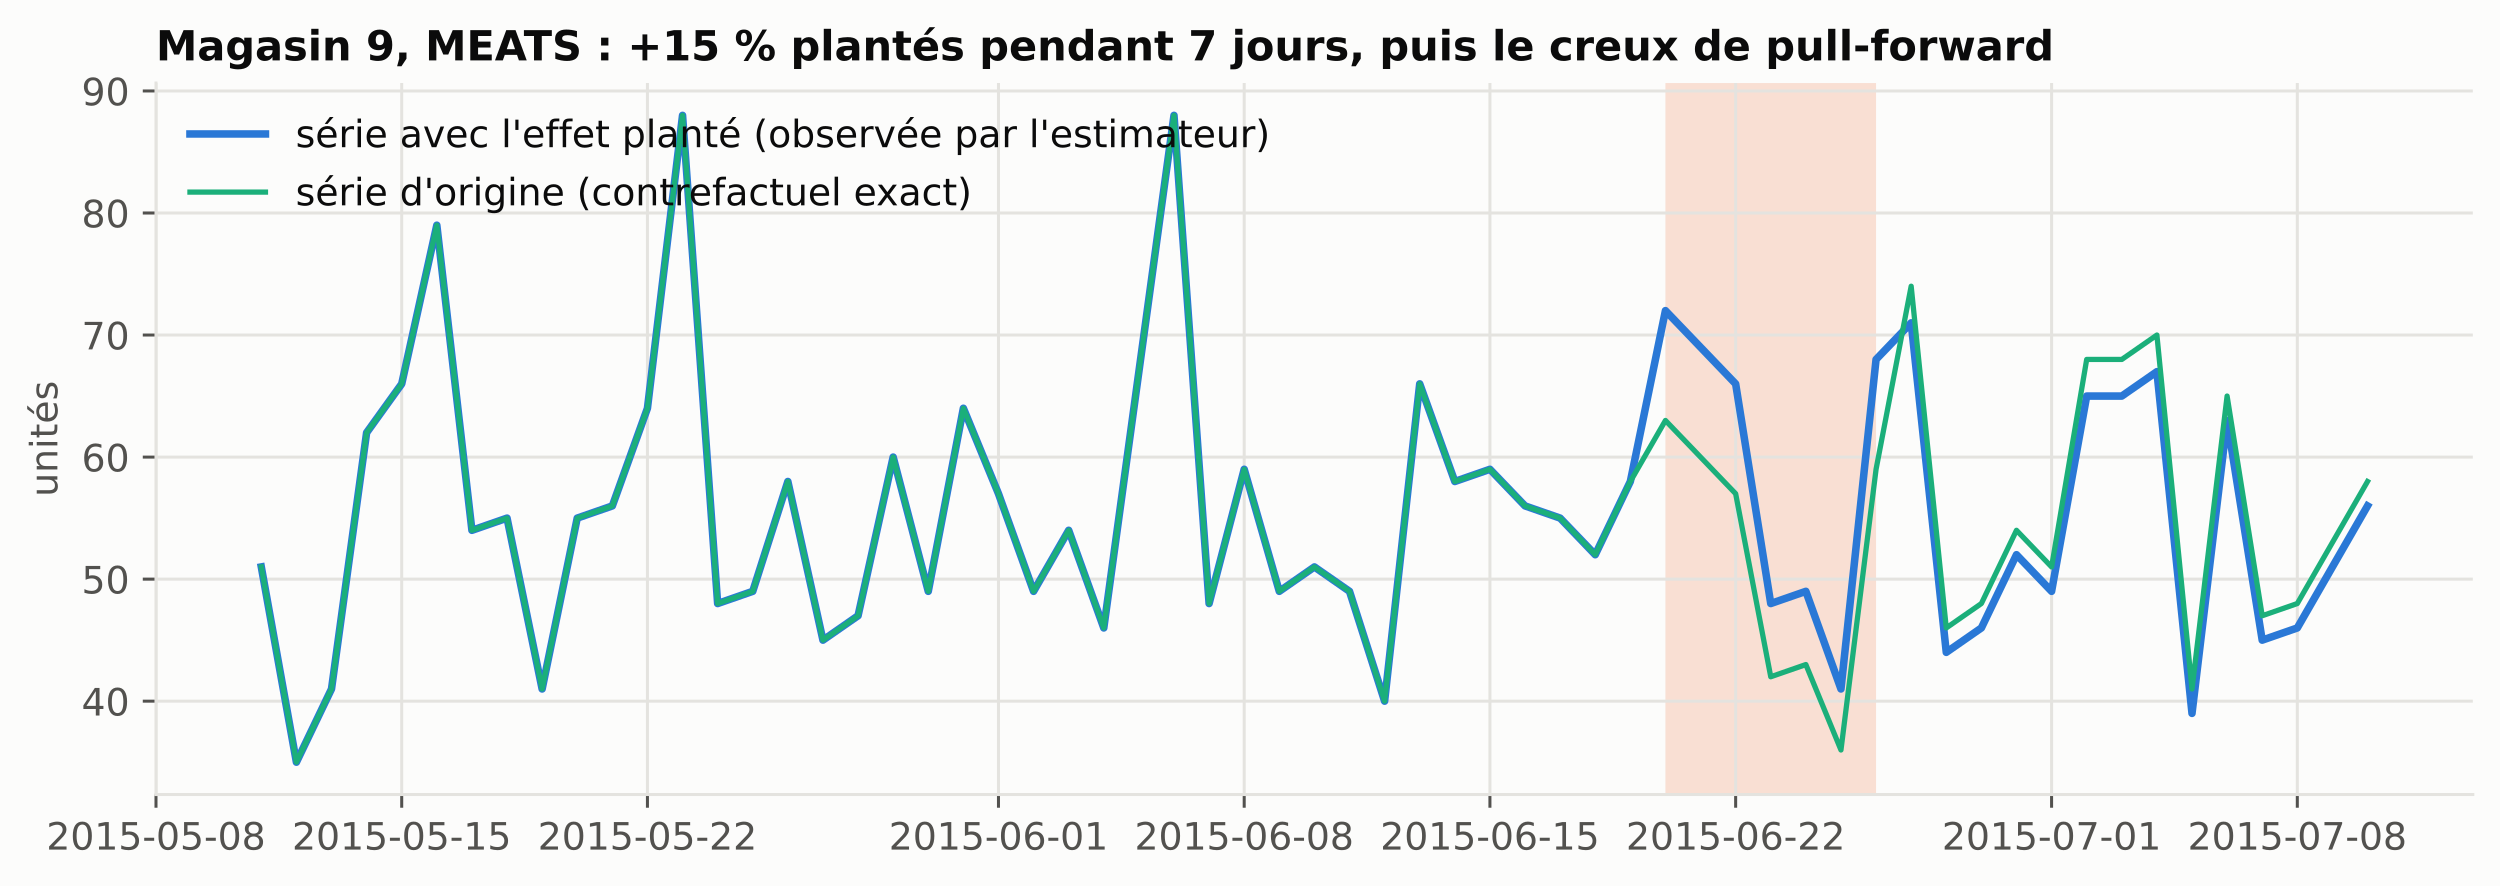
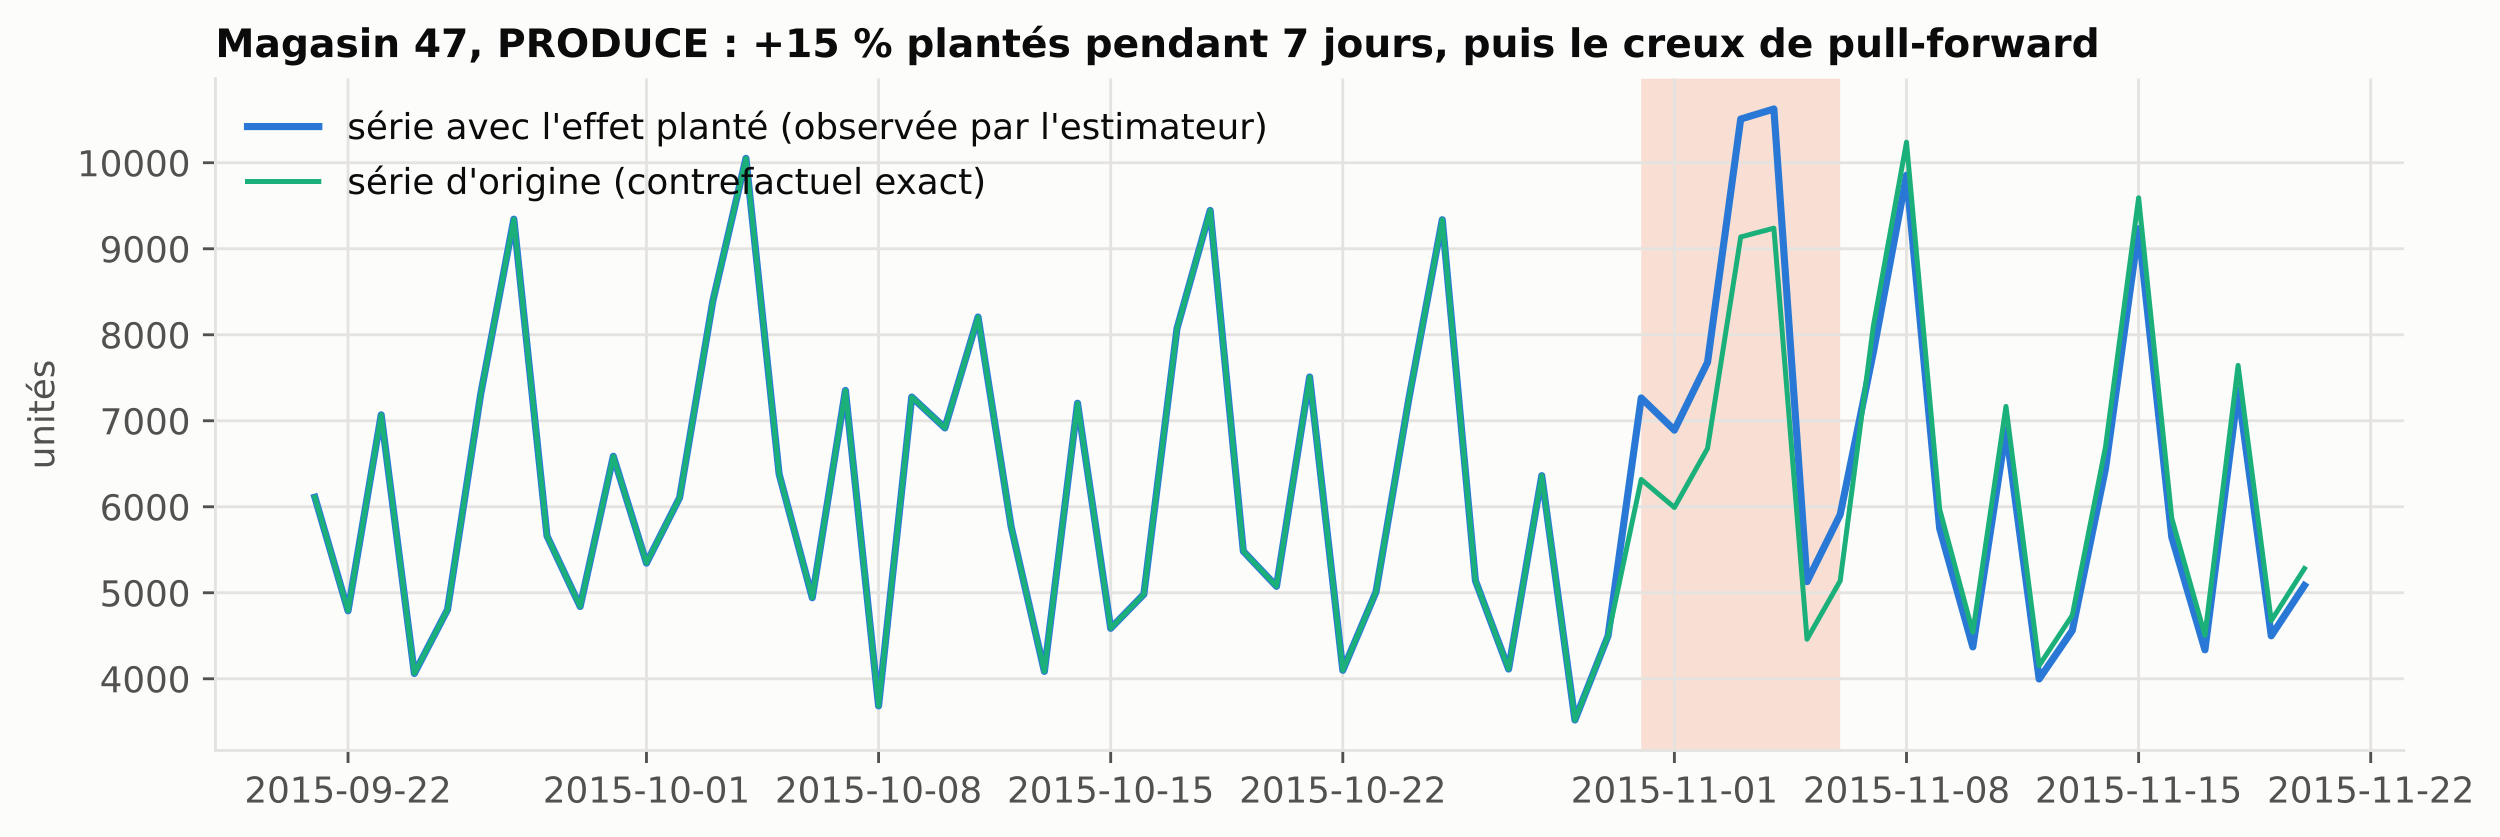
- <svg xmlns="http://www.w3.org/2000/svg" xmlns:xlink="http://www.w3.org/1999/xlink" width="662.326pt" height="234.694pt" viewBox="0 0 662.326 234.694" version="1.1">
+ <svg xmlns="http://www.w3.org/2000/svg" xmlns:xlink="http://www.w3.org/1999/xlink" width="701.171pt" height="234.694pt" viewBox="0 0 701.171 234.694" version="1.1">
  <defs>
    <style type="text/css">*{stroke-linejoin: round; stroke-linecap: butt}</style>
  </defs>
  <g id="figure_1">
    <g id="patch_1">
-       <path d="M 0 234.694  L 662.326 234.694  L 662.326 0  L 0 0  z " style="fill: #fcfcfb" />
+       <path d="M 0 234.694  L 701.171 234.694  L 701.171 0  L 0 0  z " style="fill: #fcfcfb" />
    </g>
    <g id="axes_1">
      <g id="patch_2">
-         <path d="M 41.326 210.494  L 655.126 210.494  L 655.126 21.998  L 41.326 21.998  z " style="fill: #fcfcfb" />
+         <path d="M 60.413 210.494  L 674.213 210.494  L 674.213 21.998  L 60.413 21.998  z " style="fill: #fcfcfb" />
      </g>
      <g id="patch_3">
-         <path d="M 441.226 210.494  L 497.026 210.494  L 497.026 21.998  L 441.226 21.998  z " clip-path="url(#pf1a092babd)" style="fill: #eb6834; opacity: 0.2" />
+         <path d="M 460.313 210.494  L 516.113 210.494  L 516.113 21.998  L 460.313 21.998  z " clip-path="url(#pc169a4f500)" style="fill: #eb6834; opacity: 0.2" />
      </g>
      <g id="matplotlib.axis_1">
        <g id="xtick_1">
          <g id="line2d_1">
-             <path d="M 41.326 210.494  L 41.326 21.998  " clip-path="url(#pf1a092babd)" style="fill: none; stroke: #e4e3df; stroke-width: 0.8; stroke-linecap: square" />
+             <path d="M 97.613 210.494  L 97.613 21.998  " clip-path="url(#pc169a4f500)" style="fill: none; stroke: #e4e3df; stroke-width: 0.8; stroke-linecap: square" />
          </g>
          <g id="line2d_2">
            <defs>
-               <path id="mb6c68402ab" d="M 0 0  L 0 3.5  " style="stroke: #52514e; stroke-width: 0.8" />
+               <path id="m7668b90527" d="M 0 0  L 0 3.5  " style="stroke: #52514e; stroke-width: 0.8" />
            </defs>
            <g>
-               <use xlink:href="#mb6c68402ab" x="41.326" y="210.494" style="fill: #52514e; stroke: #52514e; stroke-width: 0.8" />
+               <use xlink:href="#m7668b90527" x="97.613" y="210.494" style="fill: #52514e; stroke: #52514e; stroke-width: 0.8" />
            </g>
          </g>
          <g id="text_1">
-             <text style="font-size: 10px; font-family: 'DejaVu Sans', 'Bitstream Vera Sans', 'Computer Modern Sans Serif', 'Lucida Grande', 'Verdana', 'Geneva', 'Lucid', 'Arial', 'Helvetica', 'Avant Garde', sans-serif; text-anchor: middle; fill: #52514e" x="41.326" y="225.092" transform="rotate(-0 41.32578 225.0919)">2015-05-08</text>
+             <text style="font-size: 10px; font-family: 'DejaVu Sans', 'Bitstream Vera Sans', 'Computer Modern Sans Serif', 'Lucida Grande', 'Verdana', 'Geneva', 'Lucid', 'Arial', 'Helvetica', 'Avant Garde', sans-serif; text-anchor: middle; fill: #52514e" x="97.613" y="225.092" transform="rotate(-0 97.61328 225.0919)">2015-09-22</text>
          </g>
        </g>
        <g id="xtick_2">
          <g id="line2d_3">
-             <path d="M 106.426 210.494  L 106.426 21.998  " clip-path="url(#pf1a092babd)" style="fill: none; stroke: #e4e3df; stroke-width: 0.8; stroke-linecap: square" />
+             <path d="M 181.313 210.494  L 181.313 21.998  " clip-path="url(#pc169a4f500)" style="fill: none; stroke: #e4e3df; stroke-width: 0.8; stroke-linecap: square" />
          </g>
          <g id="line2d_4">
            <g>
-               <use xlink:href="#mb6c68402ab" x="106.426" y="210.494" style="fill: #52514e; stroke: #52514e; stroke-width: 0.8" />
+               <use xlink:href="#m7668b90527" x="181.313" y="210.494" style="fill: #52514e; stroke: #52514e; stroke-width: 0.8" />
            </g>
          </g>
          <g id="text_2">
-             <text style="font-size: 10px; font-family: 'DejaVu Sans', 'Bitstream Vera Sans', 'Computer Modern Sans Serif', 'Lucida Grande', 'Verdana', 'Geneva', 'Lucid', 'Arial', 'Helvetica', 'Avant Garde', sans-serif; text-anchor: middle; fill: #52514e" x="106.426" y="225.092" transform="rotate(-0 106.4258 225.0919)">2015-05-15</text>
+             <text style="font-size: 10px; font-family: 'DejaVu Sans', 'Bitstream Vera Sans', 'Computer Modern Sans Serif', 'Lucida Grande', 'Verdana', 'Geneva', 'Lucid', 'Arial', 'Helvetica', 'Avant Garde', sans-serif; text-anchor: middle; fill: #52514e" x="181.313" y="225.092" transform="rotate(-0 181.3133 225.0919)">2015-10-01</text>
          </g>
        </g>
        <g id="xtick_3">
          <g id="line2d_5">
-             <path d="M 171.526 210.494  L 171.526 21.998  " clip-path="url(#pf1a092babd)" style="fill: none; stroke: #e4e3df; stroke-width: 0.8; stroke-linecap: square" />
+             <path d="M 246.413 210.494  L 246.413 21.998  " clip-path="url(#pc169a4f500)" style="fill: none; stroke: #e4e3df; stroke-width: 0.8; stroke-linecap: square" />
          </g>
          <g id="line2d_6">
            <g>
-               <use xlink:href="#mb6c68402ab" x="171.526" y="210.494" style="fill: #52514e; stroke: #52514e; stroke-width: 0.8" />
+               <use xlink:href="#m7668b90527" x="246.413" y="210.494" style="fill: #52514e; stroke: #52514e; stroke-width: 0.8" />
            </g>
          </g>
          <g id="text_3">
-             <text style="font-size: 10px; font-family: 'DejaVu Sans', 'Bitstream Vera Sans', 'Computer Modern Sans Serif', 'Lucida Grande', 'Verdana', 'Geneva', 'Lucid', 'Arial', 'Helvetica', 'Avant Garde', sans-serif; text-anchor: middle; fill: #52514e" x="171.526" y="225.092" transform="rotate(-0 171.5258 225.0919)">2015-05-22</text>
+             <text style="font-size: 10px; font-family: 'DejaVu Sans', 'Bitstream Vera Sans', 'Computer Modern Sans Serif', 'Lucida Grande', 'Verdana', 'Geneva', 'Lucid', 'Arial', 'Helvetica', 'Avant Garde', sans-serif; text-anchor: middle; fill: #52514e" x="246.413" y="225.092" transform="rotate(-0 246.4133 225.0919)">2015-10-08</text>
          </g>
        </g>
        <g id="xtick_4">
          <g id="line2d_7">
-             <path d="M 264.526 210.494  L 264.526 21.998  " clip-path="url(#pf1a092babd)" style="fill: none; stroke: #e4e3df; stroke-width: 0.8; stroke-linecap: square" />
+             <path d="M 311.513 210.494  L 311.513 21.998  " clip-path="url(#pc169a4f500)" style="fill: none; stroke: #e4e3df; stroke-width: 0.8; stroke-linecap: square" />
          </g>
          <g id="line2d_8">
            <g>
-               <use xlink:href="#mb6c68402ab" x="264.526" y="210.494" style="fill: #52514e; stroke: #52514e; stroke-width: 0.8" />
+               <use xlink:href="#m7668b90527" x="311.513" y="210.494" style="fill: #52514e; stroke: #52514e; stroke-width: 0.8" />
            </g>
          </g>
          <g id="text_4">
-             <text style="font-size: 10px; font-family: 'DejaVu Sans', 'Bitstream Vera Sans', 'Computer Modern Sans Serif', 'Lucida Grande', 'Verdana', 'Geneva', 'Lucid', 'Arial', 'Helvetica', 'Avant Garde', sans-serif; text-anchor: middle; fill: #52514e" x="264.526" y="225.092" transform="rotate(-0 264.5258 225.0919)">2015-06-01</text>
+             <text style="font-size: 10px; font-family: 'DejaVu Sans', 'Bitstream Vera Sans', 'Computer Modern Sans Serif', 'Lucida Grande', 'Verdana', 'Geneva', 'Lucid', 'Arial', 'Helvetica', 'Avant Garde', sans-serif; text-anchor: middle; fill: #52514e" x="311.513" y="225.092" transform="rotate(-0 311.5133 225.0919)">2015-10-15</text>
          </g>
        </g>
        <g id="xtick_5">
          <g id="line2d_9">
-             <path d="M 329.626 210.494  L 329.626 21.998  " clip-path="url(#pf1a092babd)" style="fill: none; stroke: #e4e3df; stroke-width: 0.8; stroke-linecap: square" />
+             <path d="M 376.613 210.494  L 376.613 21.998  " clip-path="url(#pc169a4f500)" style="fill: none; stroke: #e4e3df; stroke-width: 0.8; stroke-linecap: square" />
          </g>
          <g id="line2d_10">
            <g>
-               <use xlink:href="#mb6c68402ab" x="329.626" y="210.494" style="fill: #52514e; stroke: #52514e; stroke-width: 0.8" />
+               <use xlink:href="#m7668b90527" x="376.613" y="210.494" style="fill: #52514e; stroke: #52514e; stroke-width: 0.8" />
            </g>
          </g>
          <g id="text_5">
-             <text style="font-size: 10px; font-family: 'DejaVu Sans', 'Bitstream Vera Sans', 'Computer Modern Sans Serif', 'Lucida Grande', 'Verdana', 'Geneva', 'Lucid', 'Arial', 'Helvetica', 'Avant Garde', sans-serif; text-anchor: middle; fill: #52514e" x="329.626" y="225.092" transform="rotate(-0 329.6258 225.0919)">2015-06-08</text>
+             <text style="font-size: 10px; font-family: 'DejaVu Sans', 'Bitstream Vera Sans', 'Computer Modern Sans Serif', 'Lucida Grande', 'Verdana', 'Geneva', 'Lucid', 'Arial', 'Helvetica', 'Avant Garde', sans-serif; text-anchor: middle; fill: #52514e" x="376.613" y="225.092" transform="rotate(-0 376.6133 225.0919)">2015-10-22</text>
          </g>
        </g>
        <g id="xtick_6">
          <g id="line2d_11">
-             <path d="M 394.726 210.494  L 394.726 21.998  " clip-path="url(#pf1a092babd)" style="fill: none; stroke: #e4e3df; stroke-width: 0.8; stroke-linecap: square" />
+             <path d="M 469.613 210.494  L 469.613 21.998  " clip-path="url(#pc169a4f500)" style="fill: none; stroke: #e4e3df; stroke-width: 0.8; stroke-linecap: square" />
          </g>
          <g id="line2d_12">
            <g>
-               <use xlink:href="#mb6c68402ab" x="394.726" y="210.494" style="fill: #52514e; stroke: #52514e; stroke-width: 0.8" />
+               <use xlink:href="#m7668b90527" x="469.613" y="210.494" style="fill: #52514e; stroke: #52514e; stroke-width: 0.8" />
            </g>
          </g>
          <g id="text_6">
-             <text style="font-size: 10px; font-family: 'DejaVu Sans', 'Bitstream Vera Sans', 'Computer Modern Sans Serif', 'Lucida Grande', 'Verdana', 'Geneva', 'Lucid', 'Arial', 'Helvetica', 'Avant Garde', sans-serif; text-anchor: middle; fill: #52514e" x="394.726" y="225.092" transform="rotate(-0 394.7258 225.0919)">2015-06-15</text>
+             <text style="font-size: 10px; font-family: 'DejaVu Sans', 'Bitstream Vera Sans', 'Computer Modern Sans Serif', 'Lucida Grande', 'Verdana', 'Geneva', 'Lucid', 'Arial', 'Helvetica', 'Avant Garde', sans-serif; text-anchor: middle; fill: #52514e" x="469.613" y="225.092" transform="rotate(-0 469.6133 225.0919)">2015-11-01</text>
          </g>
        </g>
        <g id="xtick_7">
          <g id="line2d_13">
-             <path d="M 459.826 210.494  L 459.826 21.998  " clip-path="url(#pf1a092babd)" style="fill: none; stroke: #e4e3df; stroke-width: 0.8; stroke-linecap: square" />
+             <path d="M 534.713 210.494  L 534.713 21.998  " clip-path="url(#pc169a4f500)" style="fill: none; stroke: #e4e3df; stroke-width: 0.8; stroke-linecap: square" />
          </g>
          <g id="line2d_14">
            <g>
-               <use xlink:href="#mb6c68402ab" x="459.826" y="210.494" style="fill: #52514e; stroke: #52514e; stroke-width: 0.8" />
+               <use xlink:href="#m7668b90527" x="534.713" y="210.494" style="fill: #52514e; stroke: #52514e; stroke-width: 0.8" />
            </g>
          </g>
          <g id="text_7">
-             <text style="font-size: 10px; font-family: 'DejaVu Sans', 'Bitstream Vera Sans', 'Computer Modern Sans Serif', 'Lucida Grande', 'Verdana', 'Geneva', 'Lucid', 'Arial', 'Helvetica', 'Avant Garde', sans-serif; text-anchor: middle; fill: #52514e" x="459.826" y="225.092" transform="rotate(-0 459.8258 225.0919)">2015-06-22</text>
+             <text style="font-size: 10px; font-family: 'DejaVu Sans', 'Bitstream Vera Sans', 'Computer Modern Sans Serif', 'Lucida Grande', 'Verdana', 'Geneva', 'Lucid', 'Arial', 'Helvetica', 'Avant Garde', sans-serif; text-anchor: middle; fill: #52514e" x="534.713" y="225.092" transform="rotate(-0 534.7133 225.0919)">2015-11-08</text>
          </g>
        </g>
        <g id="xtick_8">
          <g id="line2d_15">
-             <path d="M 543.526 210.494  L 543.526 21.998  " clip-path="url(#pf1a092babd)" style="fill: none; stroke: #e4e3df; stroke-width: 0.8; stroke-linecap: square" />
+             <path d="M 599.813 210.494  L 599.813 21.998  " clip-path="url(#pc169a4f500)" style="fill: none; stroke: #e4e3df; stroke-width: 0.8; stroke-linecap: square" />
          </g>
          <g id="line2d_16">
            <g>
-               <use xlink:href="#mb6c68402ab" x="543.526" y="210.494" style="fill: #52514e; stroke: #52514e; stroke-width: 0.8" />
+               <use xlink:href="#m7668b90527" x="599.813" y="210.494" style="fill: #52514e; stroke: #52514e; stroke-width: 0.8" />
            </g>
          </g>
          <g id="text_8">
-             <text style="font-size: 10px; font-family: 'DejaVu Sans', 'Bitstream Vera Sans', 'Computer Modern Sans Serif', 'Lucida Grande', 'Verdana', 'Geneva', 'Lucid', 'Arial', 'Helvetica', 'Avant Garde', sans-serif; text-anchor: middle; fill: #52514e" x="543.526" y="225.092" transform="rotate(-0 543.5258 225.0919)">2015-07-01</text>
+             <text style="font-size: 10px; font-family: 'DejaVu Sans', 'Bitstream Vera Sans', 'Computer Modern Sans Serif', 'Lucida Grande', 'Verdana', 'Geneva', 'Lucid', 'Arial', 'Helvetica', 'Avant Garde', sans-serif; text-anchor: middle; fill: #52514e" x="599.813" y="225.092" transform="rotate(-0 599.8133 225.0919)">2015-11-15</text>
          </g>
        </g>
        <g id="xtick_9">
          <g id="line2d_17">
-             <path d="M 608.626 210.494  L 608.626 21.998  " clip-path="url(#pf1a092babd)" style="fill: none; stroke: #e4e3df; stroke-width: 0.8; stroke-linecap: square" />
+             <path d="M 664.913 210.494  L 664.913 21.998  " clip-path="url(#pc169a4f500)" style="fill: none; stroke: #e4e3df; stroke-width: 0.8; stroke-linecap: square" />
          </g>
          <g id="line2d_18">
            <g>
-               <use xlink:href="#mb6c68402ab" x="608.626" y="210.494" style="fill: #52514e; stroke: #52514e; stroke-width: 0.8" />
+               <use xlink:href="#m7668b90527" x="664.913" y="210.494" style="fill: #52514e; stroke: #52514e; stroke-width: 0.8" />
            </g>
          </g>
          <g id="text_9">
-             <text style="font-size: 10px; font-family: 'DejaVu Sans', 'Bitstream Vera Sans', 'Computer Modern Sans Serif', 'Lucida Grande', 'Verdana', 'Geneva', 'Lucid', 'Arial', 'Helvetica', 'Avant Garde', sans-serif; text-anchor: middle; fill: #52514e" x="608.626" y="225.092" transform="rotate(-0 608.6258 225.0919)">2015-07-08</text>
+             <text style="font-size: 10px; font-family: 'DejaVu Sans', 'Bitstream Vera Sans', 'Computer Modern Sans Serif', 'Lucida Grande', 'Verdana', 'Geneva', 'Lucid', 'Arial', 'Helvetica', 'Avant Garde', sans-serif; text-anchor: middle; fill: #52514e" x="664.913" y="225.092" transform="rotate(-0 664.9133 225.0919)">2015-11-22</text>
          </g>
        </g>
      </g>
      <g id="matplotlib.axis_2">
        <g id="ytick_1">
          <g id="line2d_19">
-             <path d="M 41.326 185.76  L 655.126 185.76  " clip-path="url(#pf1a092babd)" style="fill: none; stroke: #e4e3df; stroke-width: 0.8; stroke-linecap: square" />
+             <path d="M 60.413 190.379  L 674.213 190.379  " clip-path="url(#pc169a4f500)" style="fill: none; stroke: #e4e3df; stroke-width: 0.8; stroke-linecap: square" />
          </g>
          <g id="line2d_20">
            <defs>
-               <path id="m170b29d1ac" d="M 0 0  L -3.5 0  " style="stroke: #52514e; stroke-width: 0.8" />
+               <path id="mad2c6a74b0" d="M 0 0  L -3.5 0  " style="stroke: #52514e; stroke-width: 0.8" />
            </defs>
            <g>
-               <use xlink:href="#m170b29d1ac" x="41.326" y="185.76" style="fill: #52514e; stroke: #52514e; stroke-width: 0.8" />
+               <use xlink:href="#mad2c6a74b0" x="60.413" y="190.379" style="fill: #52514e; stroke: #52514e; stroke-width: 0.8" />
            </g>
          </g>
          <g id="text_10">
-             <text style="font-size: 10px; font-family: 'DejaVu Sans', 'Bitstream Vera Sans', 'Computer Modern Sans Serif', 'Lucida Grande', 'Verdana', 'Geneva', 'Lucid', 'Arial', 'Helvetica', 'Avant Garde', sans-serif; text-anchor: end; fill: #52514e" x="34.326" y="189.559" transform="rotate(-0 34.32578 189.5591)">40</text>
+             <text style="font-size: 10px; font-family: 'DejaVu Sans', 'Bitstream Vera Sans', 'Computer Modern Sans Serif', 'Lucida Grande', 'Verdana', 'Geneva', 'Lucid', 'Arial', 'Helvetica', 'Avant Garde', sans-serif; text-anchor: end; fill: #52514e" x="53.413" y="194.178" transform="rotate(-0 53.41328 194.1778)">4000</text>
          </g>
        </g>
        <g id="ytick_2">
          <g id="line2d_21">
-             <path d="M 41.326 153.428  L 655.126 153.428  " clip-path="url(#pf1a092babd)" style="fill: none; stroke: #e4e3df; stroke-width: 0.8; stroke-linecap: square" />
+             <path d="M 60.413 166.256  L 674.213 166.256  " clip-path="url(#pc169a4f500)" style="fill: none; stroke: #e4e3df; stroke-width: 0.8; stroke-linecap: square" />
          </g>
          <g id="line2d_22">
            <g>
-               <use xlink:href="#m170b29d1ac" x="41.326" y="153.428" style="fill: #52514e; stroke: #52514e; stroke-width: 0.8" />
+               <use xlink:href="#mad2c6a74b0" x="60.413" y="166.256" style="fill: #52514e; stroke: #52514e; stroke-width: 0.8" />
            </g>
          </g>
          <g id="text_11">
-             <text style="font-size: 10px; font-family: 'DejaVu Sans', 'Bitstream Vera Sans', 'Computer Modern Sans Serif', 'Lucida Grande', 'Verdana', 'Geneva', 'Lucid', 'Arial', 'Helvetica', 'Avant Garde', sans-serif; text-anchor: end; fill: #52514e" x="34.326" y="157.227" transform="rotate(-0 34.32578 157.227)">50</text>
+             <text style="font-size: 10px; font-family: 'DejaVu Sans', 'Bitstream Vera Sans', 'Computer Modern Sans Serif', 'Lucida Grande', 'Verdana', 'Geneva', 'Lucid', 'Arial', 'Helvetica', 'Avant Garde', sans-serif; text-anchor: end; fill: #52514e" x="53.413" y="170.055" transform="rotate(-0 53.41328 170.0552)">5000</text>
          </g>
        </g>
        <g id="ytick_3">
          <g id="line2d_23">
-             <path d="M 41.326 121.096  L 655.126 121.096  " clip-path="url(#pf1a092babd)" style="fill: none; stroke: #e4e3df; stroke-width: 0.8; stroke-linecap: square" />
+             <path d="M 60.413 142.134  L 674.213 142.134  " clip-path="url(#pc169a4f500)" style="fill: none; stroke: #e4e3df; stroke-width: 0.8; stroke-linecap: square" />
          </g>
          <g id="line2d_24">
            <g>
-               <use xlink:href="#m170b29d1ac" x="41.326" y="121.096" style="fill: #52514e; stroke: #52514e; stroke-width: 0.8" />
+               <use xlink:href="#mad2c6a74b0" x="60.413" y="142.134" style="fill: #52514e; stroke: #52514e; stroke-width: 0.8" />
            </g>
          </g>
          <g id="text_12">
-             <text style="font-size: 10px; font-family: 'DejaVu Sans', 'Bitstream Vera Sans', 'Computer Modern Sans Serif', 'Lucida Grande', 'Verdana', 'Geneva', 'Lucid', 'Arial', 'Helvetica', 'Avant Garde', sans-serif; text-anchor: end; fill: #52514e" x="34.326" y="124.895" transform="rotate(-0 34.32578 124.8949)">60</text>
+             <text style="font-size: 10px; font-family: 'DejaVu Sans', 'Bitstream Vera Sans', 'Computer Modern Sans Serif', 'Lucida Grande', 'Verdana', 'Geneva', 'Lucid', 'Arial', 'Helvetica', 'Avant Garde', sans-serif; text-anchor: end; fill: #52514e" x="53.413" y="145.932" transform="rotate(-0 53.41328 145.9325)">6000</text>
          </g>
        </g>
        <g id="ytick_4">
          <g id="line2d_25">
-             <path d="M 41.326 88.764  L 655.126 88.764  " clip-path="url(#pf1a092babd)" style="fill: none; stroke: #e4e3df; stroke-width: 0.8; stroke-linecap: square" />
+             <path d="M 60.413 118.011  L 674.213 118.011  " clip-path="url(#pc169a4f500)" style="fill: none; stroke: #e4e3df; stroke-width: 0.8; stroke-linecap: square" />
          </g>
          <g id="line2d_26">
            <g>
-               <use xlink:href="#m170b29d1ac" x="41.326" y="88.764" style="fill: #52514e; stroke: #52514e; stroke-width: 0.8" />
+               <use xlink:href="#mad2c6a74b0" x="60.413" y="118.011" style="fill: #52514e; stroke: #52514e; stroke-width: 0.8" />
            </g>
          </g>
          <g id="text_13">
-             <text style="font-size: 10px; font-family: 'DejaVu Sans', 'Bitstream Vera Sans', 'Computer Modern Sans Serif', 'Lucida Grande', 'Verdana', 'Geneva', 'Lucid', 'Arial', 'Helvetica', 'Avant Garde', sans-serif; text-anchor: end; fill: #52514e" x="34.326" y="92.563" transform="rotate(-0 34.32578 92.56284)">70</text>
+             <text style="font-size: 10px; font-family: 'DejaVu Sans', 'Bitstream Vera Sans', 'Computer Modern Sans Serif', 'Lucida Grande', 'Verdana', 'Geneva', 'Lucid', 'Arial', 'Helvetica', 'Avant Garde', sans-serif; text-anchor: end; fill: #52514e" x="53.413" y="121.81" transform="rotate(-0 53.41328 121.8098)">7000</text>
          </g>
        </g>
        <g id="ytick_5">
          <g id="line2d_27">
-             <path d="M 41.326 56.432  L 655.126 56.432  " clip-path="url(#pf1a092babd)" style="fill: none; stroke: #e4e3df; stroke-width: 0.8; stroke-linecap: square" />
+             <path d="M 60.413 93.888  L 674.213 93.888  " clip-path="url(#pc169a4f500)" style="fill: none; stroke: #e4e3df; stroke-width: 0.8; stroke-linecap: square" />
          </g>
          <g id="line2d_28">
            <g>
-               <use xlink:href="#m170b29d1ac" x="41.326" y="56.432" style="fill: #52514e; stroke: #52514e; stroke-width: 0.8" />
+               <use xlink:href="#mad2c6a74b0" x="60.413" y="93.888" style="fill: #52514e; stroke: #52514e; stroke-width: 0.8" />
            </g>
          </g>
          <g id="text_14">
-             <text style="font-size: 10px; font-family: 'DejaVu Sans', 'Bitstream Vera Sans', 'Computer Modern Sans Serif', 'Lucida Grande', 'Verdana', 'Geneva', 'Lucid', 'Arial', 'Helvetica', 'Avant Garde', sans-serif; text-anchor: end; fill: #52514e" x="34.326" y="60.231" transform="rotate(-0 34.32578 60.23077)">80</text>
+             <text style="font-size: 10px; font-family: 'DejaVu Sans', 'Bitstream Vera Sans', 'Computer Modern Sans Serif', 'Lucida Grande', 'Verdana', 'Geneva', 'Lucid', 'Arial', 'Helvetica', 'Avant Garde', sans-serif; text-anchor: end; fill: #52514e" x="53.413" y="97.687" transform="rotate(-0 53.41328 97.68713)">8000</text>
          </g>
        </g>
        <g id="ytick_6">
          <g id="line2d_29">
-             <path d="M 41.326 24.1  L 655.126 24.1  " clip-path="url(#pf1a092babd)" style="fill: none; stroke: #e4e3df; stroke-width: 0.8; stroke-linecap: square" />
+             <path d="M 60.413 69.766  L 674.213 69.766  " clip-path="url(#pc169a4f500)" style="fill: none; stroke: #e4e3df; stroke-width: 0.8; stroke-linecap: square" />
          </g>
          <g id="line2d_30">
            <g>
-               <use xlink:href="#m170b29d1ac" x="41.326" y="24.1" style="fill: #52514e; stroke: #52514e; stroke-width: 0.8" />
+               <use xlink:href="#mad2c6a74b0" x="60.413" y="69.766" style="fill: #52514e; stroke: #52514e; stroke-width: 0.8" />
            </g>
          </g>
          <g id="text_15">
-             <text style="font-size: 10px; font-family: 'DejaVu Sans', 'Bitstream Vera Sans', 'Computer Modern Sans Serif', 'Lucida Grande', 'Verdana', 'Geneva', 'Lucid', 'Arial', 'Helvetica', 'Avant Garde', sans-serif; text-anchor: end; fill: #52514e" x="34.326" y="27.899" transform="rotate(-0 34.32578 27.89869)">90</text>
-           </g>
-         </g>
-         <g id="text_16">
+             <text style="font-size: 10px; font-family: 'DejaVu Sans', 'Bitstream Vera Sans', 'Computer Modern Sans Serif', 'Lucida Grande', 'Verdana', 'Geneva', 'Lucid', 'Arial', 'Helvetica', 'Avant Garde', sans-serif; text-anchor: end; fill: #52514e" x="53.413" y="73.564" transform="rotate(-0 53.41328 73.56445)">9000</text>
+           </g>
+         </g>
+         <g id="ytick_7">
+           <g id="line2d_31">
+             <path d="M 60.413 45.643  L 674.213 45.643  " clip-path="url(#pc169a4f500)" style="fill: none; stroke: #e4e3df; stroke-width: 0.8; stroke-linecap: square" />
+           </g>
+           <g id="line2d_32">
+             <g>
+               <use xlink:href="#mad2c6a74b0" x="60.413" y="45.643" style="fill: #52514e; stroke: #52514e; stroke-width: 0.8" />
+             </g>
+           </g>
+           <g id="text_16">
+             <text style="font-size: 10px; font-family: 'DejaVu Sans', 'Bitstream Vera Sans', 'Computer Modern Sans Serif', 'Lucida Grande', 'Verdana', 'Geneva', 'Lucid', 'Arial', 'Helvetica', 'Avant Garde', sans-serif; text-anchor: end; fill: #52514e" x="53.413" y="49.442" transform="rotate(-0 53.41328 49.44178)">10000</text>
+           </g>
+         </g>
+         <g id="text_17">
          <text style="font-size: 10px; font-family: 'DejaVu Sans', 'Bitstream Vera Sans', 'Computer Modern Sans Serif', 'Lucida Grande', 'Verdana', 'Geneva', 'Lucid', 'Arial', 'Helvetica', 'Avant Garde', sans-serif; text-anchor: middle; fill: #52514e" x="15.198" y="116.246" transform="rotate(-90 15.19844 116.2463)">unités</text>
        </g>
      </g>
-       <g id="line2d_31">
-         <path d="M 69.226 150.195  L 78.526 201.926  L 87.826 182.527  L 97.126 114.63  L 106.426 101.697  L 115.726 59.665  L 125.026 140.495  L 134.326 137.262  L 143.626 182.527  L 152.926 137.262  L 162.226 134.029  L 171.526 108.163  L 180.826 30.566  L 190.126 159.895  L 199.426 156.661  L 208.726 127.563  L 218.026 169.594  L 227.326 163.128  L 236.626 121.096  L 245.926 156.661  L 255.226 108.163  L 264.526 130.796  L 273.826 156.661  L 283.126 140.495  L 292.426 166.361  L 301.726 98.464  L 311.026 30.566  L 320.326 159.895  L 329.626 124.329  L 338.926 156.661  L 348.226 150.195  L 357.526 156.661  L 366.826 185.76  L 376.126 101.697  L 385.426 127.563  L 394.726 124.329  L 404.026 134.029  L 413.326 137.262  L 422.626 146.962  L 431.926 127.563  L 441.226 82.298  L 450.526 91.997  L 459.826 101.697  L 469.126 159.895  L 478.426 156.661  L 487.726 182.527  L 497.026 95.23  L 506.326 85.531  L 515.626 172.827  L 524.926 166.361  L 534.226 146.962  L 543.526 156.661  L 552.826 104.93  L 562.126 104.93  L 571.426 98.464  L 580.726 188.993  L 590.026 111.396  L 599.326 169.594  L 608.626 166.361  L 617.926 150.195  L 627.226 134.029  " clip-path="url(#pf1a092babd)" style="fill: none; stroke: #2a78d6; stroke-width: 2; stroke-linecap: square" />
-       </g>
-       <g id="line2d_32">
-         <path d="M 69.226 150.195  L 78.526 201.926  L 87.826 182.527  L 97.126 114.63  L 106.426 101.697  L 115.726 59.665  L 125.026 140.495  L 134.326 137.262  L 143.626 182.527  L 152.926 137.262  L 162.226 134.029  L 171.526 108.163  L 180.826 30.566  L 190.126 159.895  L 199.426 156.661  L 208.726 127.563  L 218.026 169.594  L 227.326 163.128  L 236.626 121.096  L 245.926 156.661  L 255.226 108.163  L 264.526 130.796  L 273.826 156.661  L 283.126 140.495  L 292.426 166.361  L 301.726 98.464  L 311.026 30.566  L 320.326 159.895  L 329.626 124.329  L 338.926 156.661  L 348.226 150.195  L 357.526 156.661  L 366.826 185.76  L 376.126 101.697  L 385.426 127.563  L 394.726 124.329  L 404.026 134.029  L 413.326 137.262  L 422.626 146.962  L 431.926 127.563  L 441.226 111.396  L 450.526 121.096  L 459.826 130.796  L 469.126 179.294  L 478.426 176.061  L 487.726 198.693  L 497.026 124.329  L 506.326 75.831  L 515.626 166.361  L 524.926 159.895  L 534.226 140.495  L 543.526 150.195  L 552.826 95.23  L 562.126 95.23  L 571.426 88.764  L 580.726 182.527  L 590.026 104.93  L 599.326 163.128  L 608.626 159.895  L 617.926 143.729  L 627.226 127.563  " clip-path="url(#pf1a092babd)" style="fill: none; stroke: #1baf7a; stroke-width: 1.4; stroke-linecap: square" />
+       <g id="line2d_33">
+         <path d="M 88.313 139.459  L 97.613 171.308  L 106.913 116.357  L 116.213 188.882  L 125.513 170.986  L 134.813 110.587  L 144.113 61.479  L 153.413 150.295  L 162.713 170.096  L 172.013 127.982  L 181.313 157.934  L 190.613 139.567  L 199.913 84.507  L 209.213 44.422  L 218.513 132.935  L 227.813 167.635  L 237.113 109.507  L 246.413 197.97  L 255.713 111.362  L 265.013 120.014  L 274.313 88.92  L 283.613 147.816  L 292.913 188.301  L 302.213 113.105  L 311.513 176.219  L 320.813 166.672  L 330.113 92.122  L 339.413 59.034  L 348.713 154.614  L 358.013 164.44  L 367.313 105.745  L 376.613 187.988  L 385.913 166.051  L 395.213 111.44  L 404.513 61.638  L 413.813 162.86  L 423.113 187.636  L 432.413 133.413  L 441.713 201.926  L 451.013 178.327  L 460.313 111.618  L 469.613 120.64  L 478.913 101.608  L 488.213 33.389  L 497.513 30.566  L 506.813 163.12  L 516.113 144.329  L 525.413 98.809  L 534.713 49.141  L 544.013 148.213  L 553.313 181.429  L 562.613 120.496  L 571.913 190.427  L 581.213 176.846  L 590.513 131.471  L 599.813 64.169  L 609.113 150.649  L 618.413 182.25  L 627.713 109.399  L 637.013 178.318  L 646.313 164.23  " clip-path="url(#pc169a4f500)" style="fill: none; stroke: #2a78d6; stroke-width: 2; stroke-linecap: square" />
+       </g>
+       <g id="line2d_34">
+         <path d="M 88.313 139.459  L 97.613 171.308  L 106.913 116.357  L 116.213 188.882  L 125.513 170.986  L 134.813 110.587  L 144.113 61.479  L 153.413 150.295  L 162.713 170.096  L 172.013 127.982  L 181.313 157.934  L 190.613 139.567  L 199.913 84.507  L 209.213 44.422  L 218.513 132.935  L 227.813 167.635  L 237.113 109.507  L 246.413 197.97  L 255.713 111.362  L 265.013 120.014  L 274.313 88.92  L 283.613 147.816  L 292.913 188.301  L 302.213 113.105  L 311.513 176.219  L 320.813 166.672  L 330.113 92.122  L 339.413 59.034  L 348.713 154.614  L 358.013 164.44  L 367.313 105.745  L 376.613 187.988  L 385.913 166.051  L 395.213 111.44  L 404.513 61.638  L 413.813 162.86  L 423.113 187.636  L 432.413 133.413  L 441.713 201.926  L 451.013 178.327  L 460.313 134.468  L 469.613 142.326  L 478.913 125.763  L 488.213 66.453  L 497.513 63.995  L 506.813 179.269  L 516.113 162.914  L 525.413 91.481  L 534.713 39.886  L 544.013 142.802  L 553.313 177.314  L 562.613 114.001  L 571.913 186.663  L 581.213 172.56  L 590.513 125.42  L 599.813 55.487  L 609.113 145.339  L 618.413 178.179  L 627.713 102.49  L 637.013 174.078  L 646.313 159.459  " clip-path="url(#pc169a4f500)" style="fill: none; stroke: #1baf7a; stroke-width: 1.4; stroke-linecap: square" />
      </g>
      <g id="patch_4">
-         <path d="M 41.326 210.494  L 41.326 21.998  " style="fill: none; stroke: #e4e3df; stroke-width: 0.8; stroke-linejoin: miter; stroke-linecap: square" />
+         <path d="M 60.413 210.494  L 60.413 21.998  " style="fill: none; stroke: #e4e3df; stroke-width: 0.8; stroke-linejoin: miter; stroke-linecap: square" />
      </g>
      <g id="patch_5">
-         <path d="M 41.326 210.494  L 655.126 210.494  " style="fill: none; stroke: #e4e3df; stroke-width: 0.8; stroke-linejoin: miter; stroke-linecap: square" />
-       </g>
-       <g id="text_17">
-         <text style="font-weight: 700; font-size: 11px; font-family: 'DejaVu Sans', 'Bitstream Vera Sans', 'Computer Modern Sans Serif', 'Lucida Grande', 'Verdana', 'Geneva', 'Lucid', 'Arial', 'Helvetica', 'Avant Garde', sans-serif; text-anchor: start; fill: #0b0b0b" x="41.326" y="15.998" transform="rotate(-0 41.32578 15.99828)">Magasin 9, MEATS : +15 % plantés pendant 7 jours, puis le creux de pull-forward</text>
+         <path d="M 60.413 210.494  L 674.213 210.494  " style="fill: none; stroke: #e4e3df; stroke-width: 0.8; stroke-linejoin: miter; stroke-linecap: square" />
+       </g>
+       <g id="text_18">
+         <text style="font-weight: 700; font-size: 11px; font-family: 'DejaVu Sans', 'Bitstream Vera Sans', 'Computer Modern Sans Serif', 'Lucida Grande', 'Verdana', 'Geneva', 'Lucid', 'Arial', 'Helvetica', 'Avant Garde', sans-serif; text-anchor: start; fill: #0b0b0b" x="60.413" y="15.998" transform="rotate(-0 60.41328 15.99828)">Magasin 47, PRODUCE : +15 % plantés pendant 7 jours, puis le creux de pull-forward</text>
      </g>
      <g id="legend_1">
-         <g id="line2d_33">
-           <path d="M 50.326 35.497  L 60.326 35.497  L 70.326 35.497  " style="fill: none; stroke: #2a78d6; stroke-width: 2; stroke-linecap: square" />
-         </g>
-         <g id="text_18">
-           <text style="font-size: 10px; font-family: 'DejaVu Sans', 'Bitstream Vera Sans', 'Computer Modern Sans Serif', 'Lucida Grande', 'Verdana', 'Geneva', 'Lucid', 'Arial', 'Helvetica', 'Avant Garde', sans-serif; text-anchor: start; fill: #0b0b0b" x="78.326" y="38.997" transform="rotate(-0 78.32578 38.99672)">série avec l'effet planté (observée par l'estimateur)</text>
-         </g>
-         <g id="line2d_34">
-           <path d="M 50.326 50.898  L 60.326 50.898  L 70.326 50.898  " style="fill: none; stroke: #1baf7a; stroke-width: 1.4; stroke-linecap: square" />
+         <g id="line2d_35">
+           <path d="M 69.413 35.497  L 79.413 35.497  L 89.413 35.497  " style="fill: none; stroke: #2a78d6; stroke-width: 2; stroke-linecap: square" />
        </g>
        <g id="text_19">
-           <text style="font-size: 10px; font-family: 'DejaVu Sans', 'Bitstream Vera Sans', 'Computer Modern Sans Serif', 'Lucida Grande', 'Verdana', 'Geneva', 'Lucid', 'Arial', 'Helvetica', 'Avant Garde', sans-serif; text-anchor: start; fill: #0b0b0b" x="78.326" y="54.398" transform="rotate(-0 78.32578 54.3975)">série d'origine (contrefactuel exact)</text>
+           <text style="font-size: 10px; font-family: 'DejaVu Sans', 'Bitstream Vera Sans', 'Computer Modern Sans Serif', 'Lucida Grande', 'Verdana', 'Geneva', 'Lucid', 'Arial', 'Helvetica', 'Avant Garde', sans-serif; text-anchor: start; fill: #0b0b0b" x="97.413" y="38.997" transform="rotate(-0 97.41328 38.99672)">série avec l'effet planté (observée par l'estimateur)</text>
+         </g>
+         <g id="line2d_36">
+           <path d="M 69.413 50.898  L 79.413 50.898  L 89.413 50.898  " style="fill: none; stroke: #1baf7a; stroke-width: 1.4; stroke-linecap: square" />
+         </g>
+         <g id="text_20">
+           <text style="font-size: 10px; font-family: 'DejaVu Sans', 'Bitstream Vera Sans', 'Computer Modern Sans Serif', 'Lucida Grande', 'Verdana', 'Geneva', 'Lucid', 'Arial', 'Helvetica', 'Avant Garde', sans-serif; text-anchor: start; fill: #0b0b0b" x="97.413" y="54.398" transform="rotate(-0 97.41328 54.3975)">série d'origine (contrefactuel exact)</text>
        </g>
      </g>
    </g>
  </g>
  <defs>
-     <clipPath id="pf1a092babd">
-       <rect x="41.326" y="21.998" width="613.8" height="188.496" />
+     <clipPath id="pc169a4f500">
+       <rect x="60.413" y="21.998" width="613.8" height="188.496" />
    </clipPath>
  </defs>
</svg>
